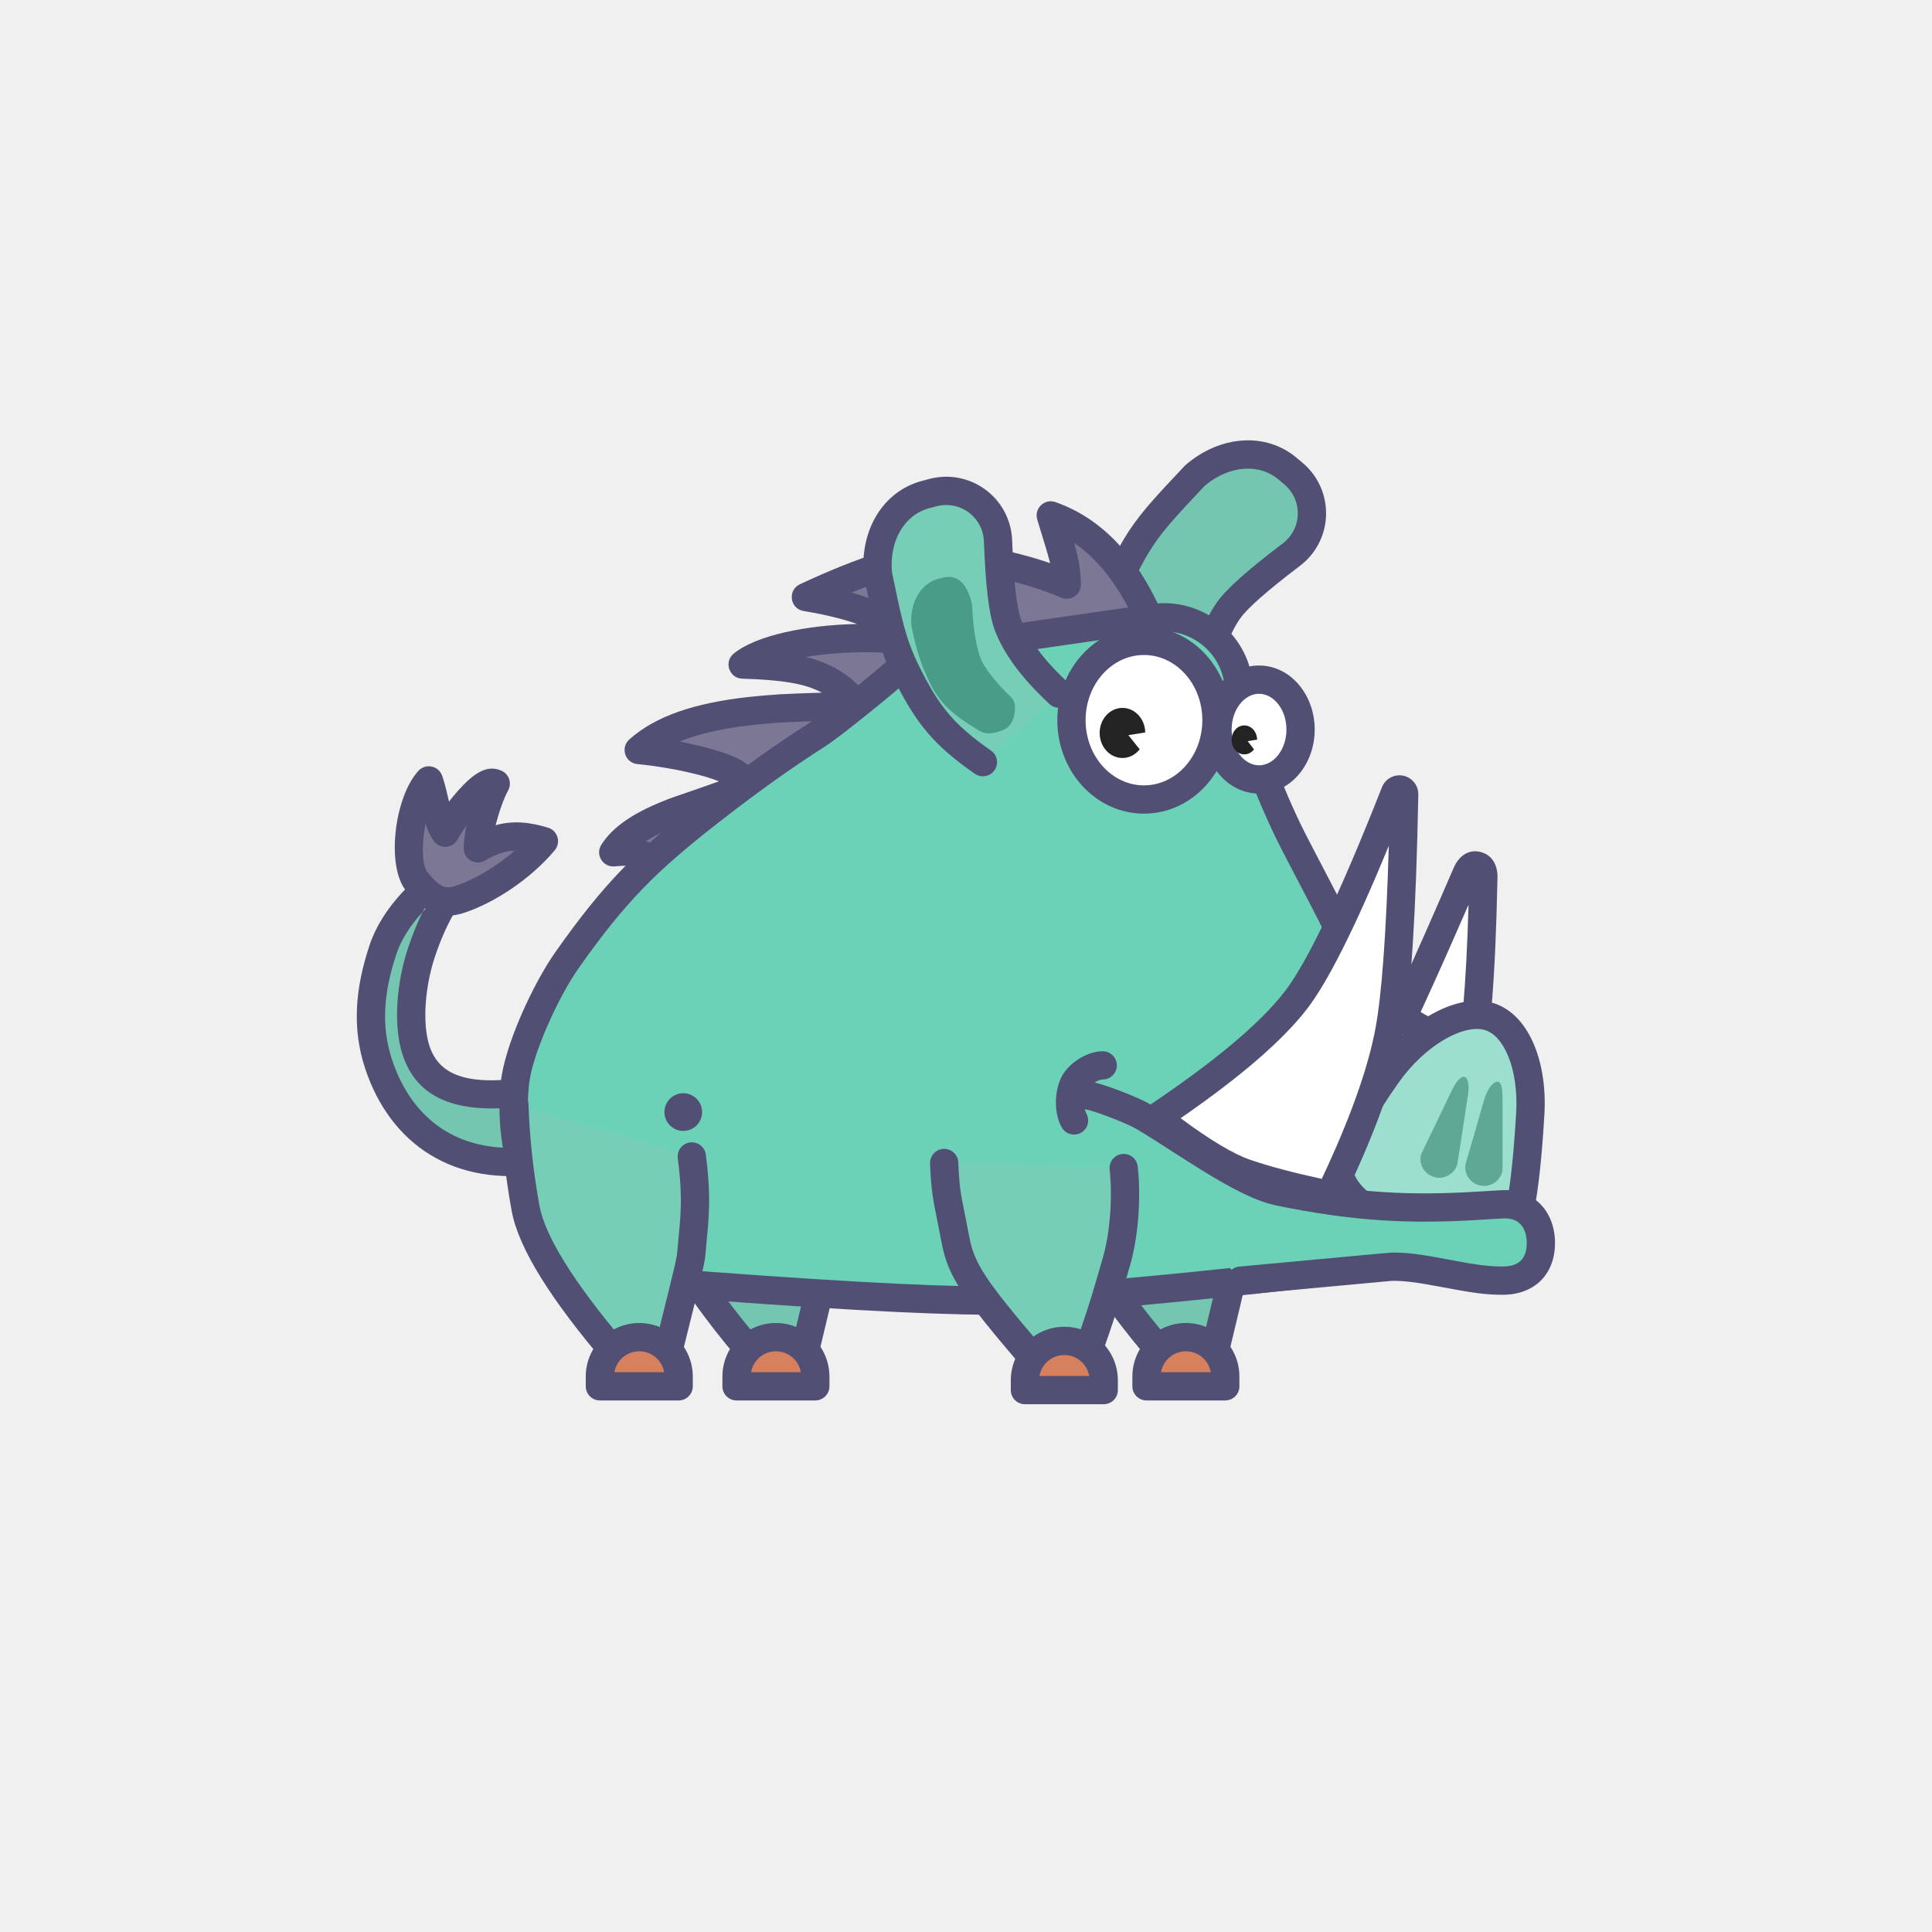
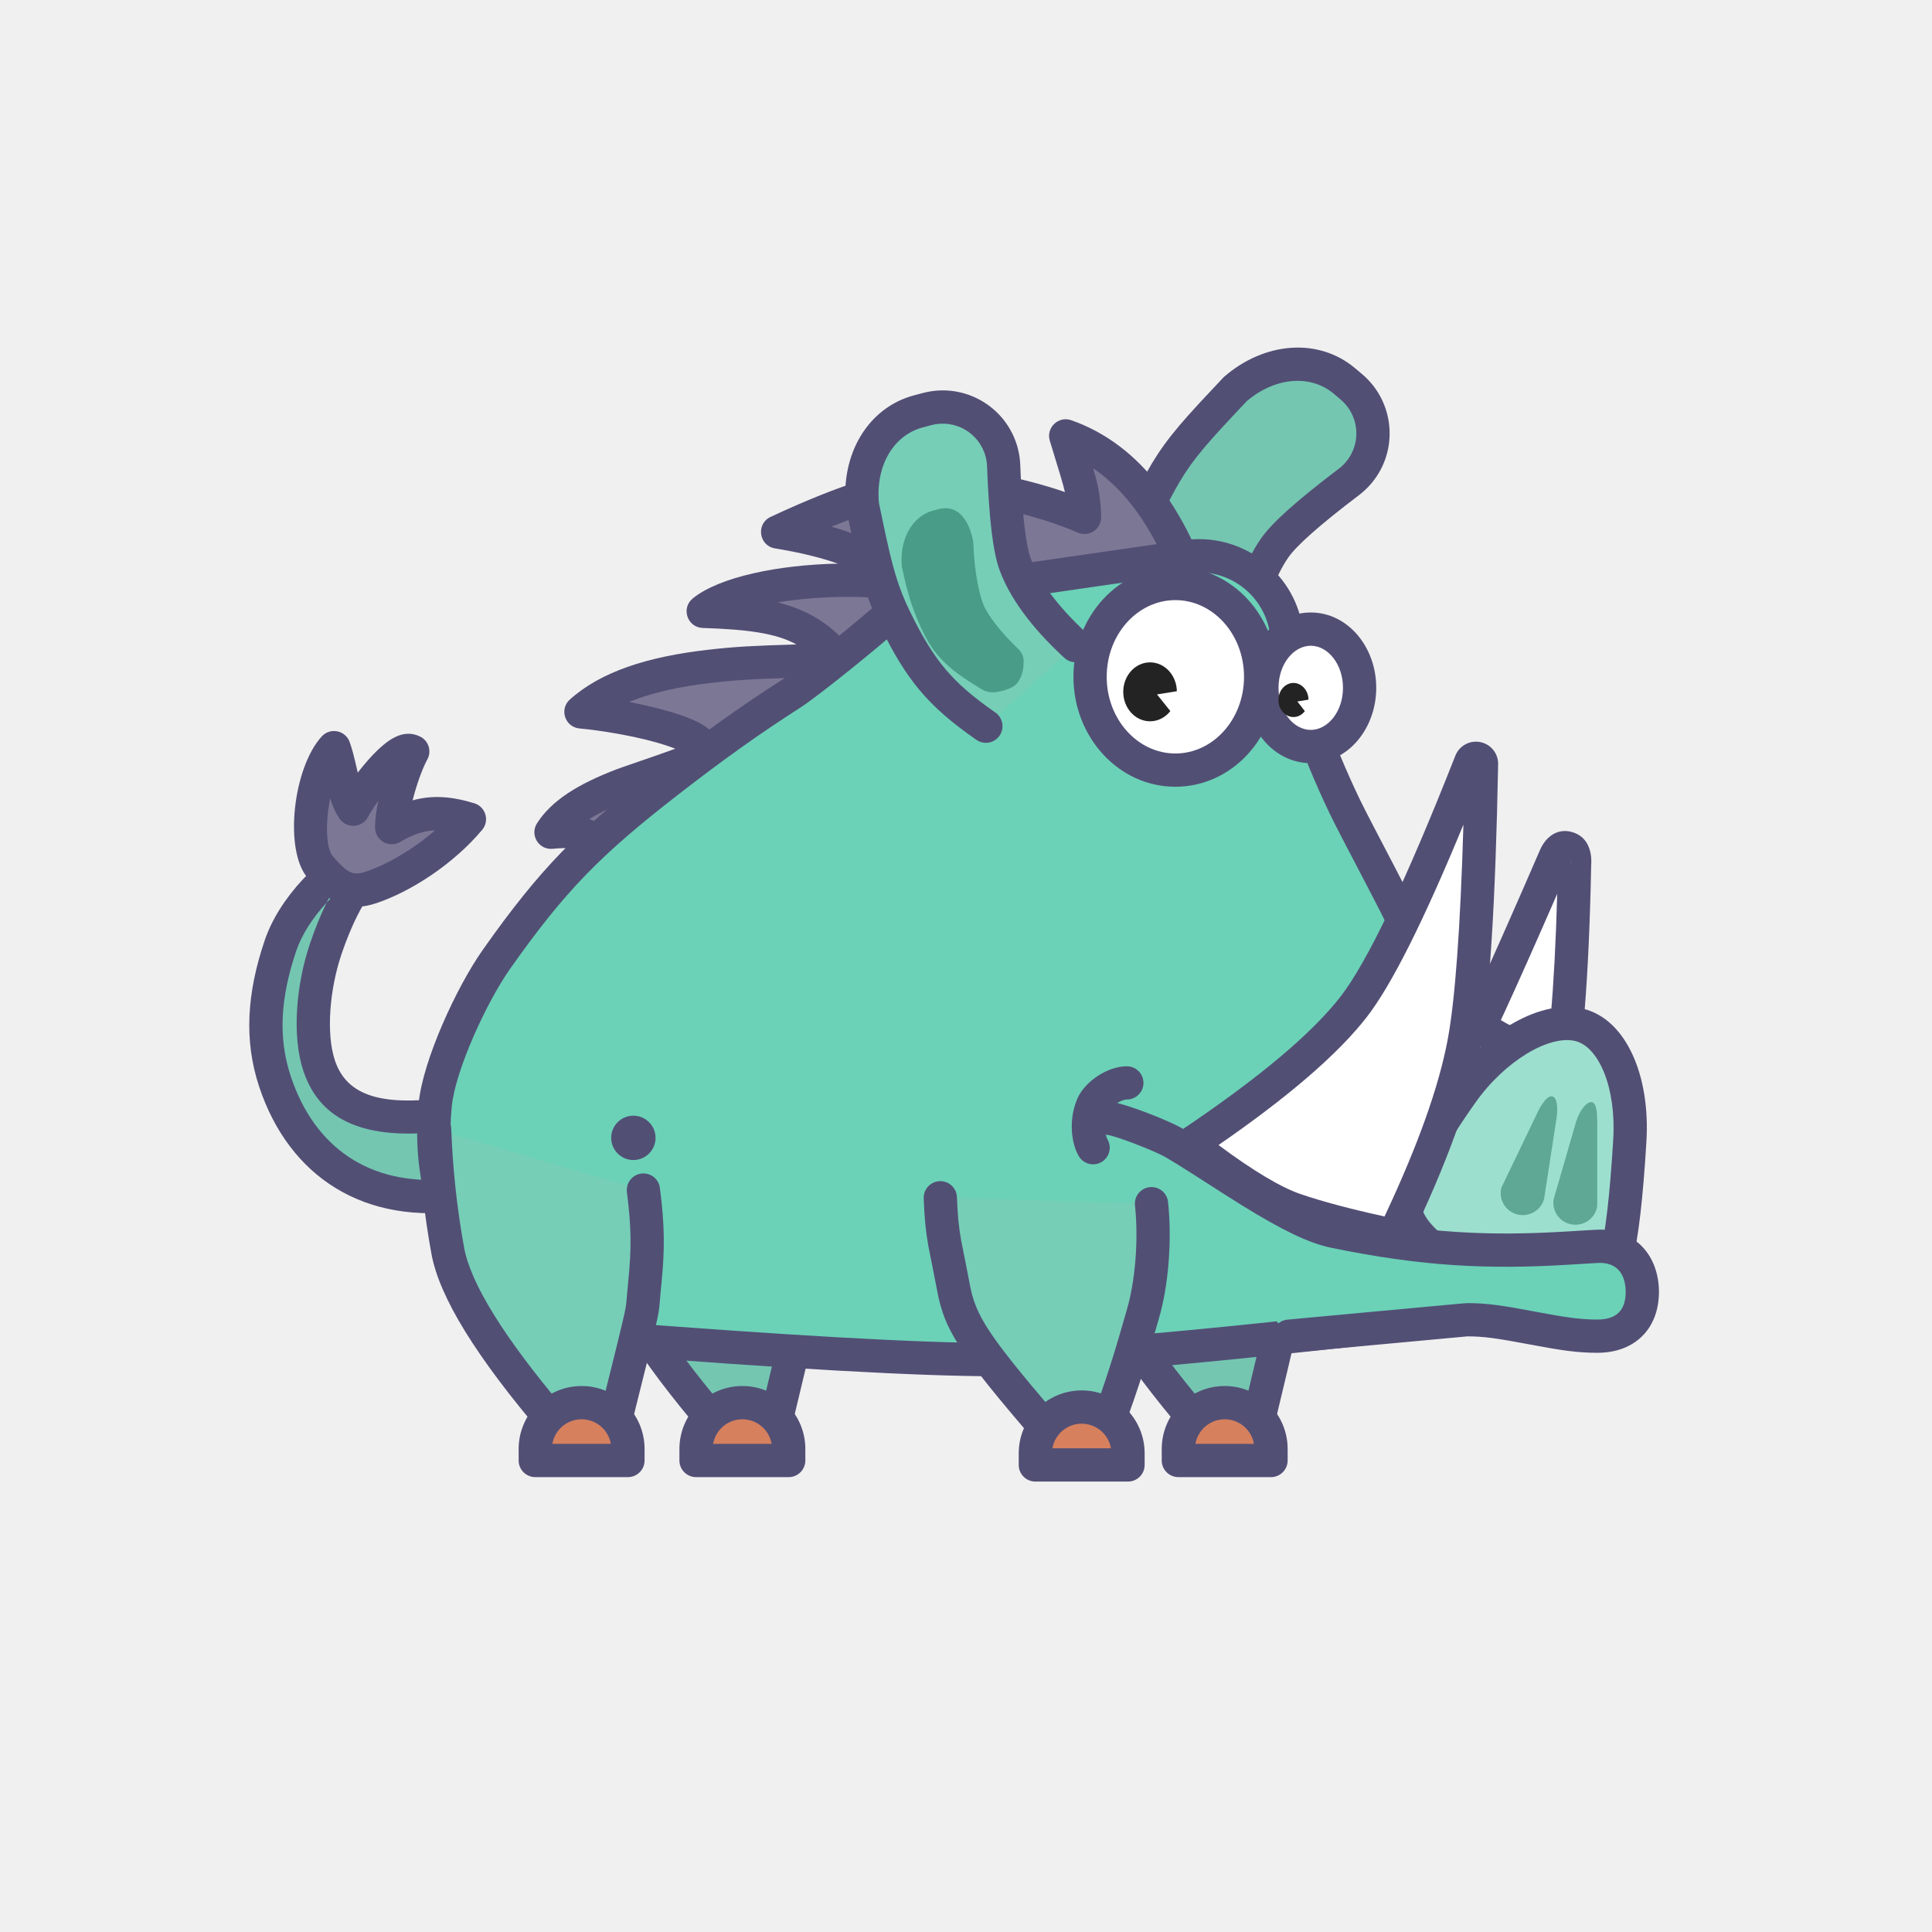
- <svg xmlns="http://www.w3.org/2000/svg" width="800px" height="800px" viewBox="0 0 1024 1024" class="icon" version="1.1">
+ <svg xmlns="http://www.w3.org/2000/svg" width="800px" height="800px" viewBox="76.8 76.8 870.4 870.4" class="icon" version="1.1">
  <path d="M583.74 354.691c-0.07-27.823 5.108-41.245 16.159-61.29 7.927-14.383 16.114-22.888 33.4-41.287 15.233-13.145 35.453-15.233 49.172-3.689l3.094 2.602c11.599 9.765 13.112 27.076 3.377 38.67a27.628 27.628 0 0 1-4.428 4.208c-18.352 13.906-29.112 23.537-33.402 29.679-6.161 8.811-11.604 22.481-14.436 43.245" fill="#74C6B1" />
  <path d="M677.651 254.159l3.092 2.602c8.439 7.103 9.536 19.693 2.465 28.118a19.938 19.938 0 0 1-3.217 3.057c-18.764 14.219-30.076 24.284-35.016 31.357-7.58 10.839-12.955 26.237-15.717 46.525a7.493 7.493 0 1 0 14.848 2.023c2.458-18.085 7.063-31.254 13.15-39.961 3.746-5.362 14.254-14.716 31.784-28.003a34.724 34.724 0 0 0 5.639-5.362c12.398-14.761 10.472-36.799-4.291-49.217l-3.094-2.602c-16.516-13.904-40.78-11.886-58.89 3.746-0.195 0.167-0.387 0.35-0.562 0.539-10.357 11.019-12.318 13.127-15.947 17.201-5.734 6.449-9.85 11.659-13.549 17.276a124.935 124.935 0 0 0-5.013 8.324c-13.03 23.642-17.156 38.093-17.091 64.924a7.493 7.493 0 0 0 14.98-0.04c-0.06-24.126 3.372-36.127 15.23-57.654a108.904 108.904 0 0 1 4.403-7.318c3.257-4.945 6.938-9.608 12.231-15.557 3.459-3.891 5.395-5.974 15.385-16.601 12.83-10.879 28.772-12.133 39.179-3.377z" fill="#524F75" />
  <path d="M786.137 466.897c-1.166 59.055-4.795 88.601-8.467 108.099-3.929 20.862-13.212 46.482-27.855 76.867L686.829 628.157c23.03-30.902 38.39-53.508 46.087-67.814 7.215-13.402 20.49-42.016 44.754-98.089 1.446-3.032 3.354-4.116 5.714-3.254 3.542 1.286 2.772 6.883 2.752 7.897z" fill="#FFFFFF" />
  <path d="M739.518 563.892c-7.228 13.424-20.79 33.625-40.755 60.746l47.244 17.78c12.683-27.126 20.78-50.096 24.301-68.813 4.163-22.113 6.838-50.398 8.04-94.101-19.289 44.272-31.649 71.041-38.83 84.388z m45.029-98.669l-0.025-0.01a2.812 2.812 0 0 1-0.23 0.197l0.14 0.067a1.936 1.936 0 0 1 0.052-0.102c0.017-0.05 0.042-0.1 0.062-0.152z m0.487 111.156c-4.069 21.594-13.567 47.806-28.467 78.733a7.493 7.493 0 0 1-9.391 3.759l-62.986-23.707a7.5 7.5 0 0 1-3.374-11.491c22.828-30.628 38.023-52.988 45.501-66.885 7.655-14.221 21.766-45.034 44.479-97.52 3.072-6.454 8.716-9.668 15.155-7.318 4.526 1.651 6.801 5.357 7.513 9.726 0.277 1.693 0.297 3.194 0.19 4.943-1.046 52.291-3.894 84.662-8.619 109.76zM793.63 467.044c0 0.01 0 0.02-0.005 0.027 0.005-0.01 0.005-0.02 0.005-0.027z" fill="#524F75" />
  <path d="M439.099 602.951c3.297 25.573 0.839 42.199 0 53.668s-3.312 21.317-13.115 62.117H399.772c-29.244-34.227-45.513-60.361-48.805-78.398a381.108 381.108 0 0 1-5.927-54.811" fill="#74C6B1" />
  <path d="M399.772 711.243l5.697 2.63c-0.752-0.884-1.496-1.756-2.23-2.63h-3.467z m20.305 0c9.738-40.565 10.647-44.921 11.421-53.59 0.047-0.522 0.09-1.044 0.127-1.581 0.085-1.169 0.187-2.395 0.332-4.076 0 0 0.297-3.352 0.382-4.358 1.349-15.717 1.394-27.683-0.674-43.732a7.485 7.485 0 0 1 6.474-8.384 7.488 7.488 0 0 1 8.389 6.474c2.225 17.253 2.175 30.23 0.742 46.927l-0.385 4.383c-0.142 1.616-0.237 2.777-0.317 3.861-0.045 0.614-0.095 1.219-0.147 1.821-0.907 10.178-1.833 14.393-13.155 61.502a7.49 7.49 0 0 1-7.285 5.747H399.772a7.493 7.493 0 0 1-5.697-2.63c-30.051-35.173-46.879-62.212-50.478-81.925a387.874 387.874 0 0 1-6.044-55.883 7.49 7.49 0 0 1 7.22-7.752 7.485 7.485 0 0 1 7.755 7.218 372.911 372.911 0 0 0 5.812 53.728c2.907 15.932 17.87 40.268 44.899 72.259h16.839v-0.007z" fill="#524F75" />
  <path d="M411.256 708.718a20.87 20.87 0 0 1 20.872 20.87v5.187H390.384v-5.187a20.872 20.872 0 0 1 20.872-20.87z" fill="#D6805E" />
  <path d="M411.256 716.211a13.384 13.384 0 0 0-13.182 11.077h26.364a13.382 13.382 0 0 0-13.182-11.077z m0-14.985c15.665 0 28.365 12.698 28.365 28.362v5.187a7.493 7.493 0 0 1-7.493 7.493H390.384a7.493 7.493 0 0 1-7.493-7.493v-5.187c0-15.665 12.7-28.362 28.365-28.362z" fill="#524F75" />
  <path d="M656.386 602.951c3.297 25.573 0.839 42.199 0 53.668s-3.312 21.317-13.112 62.117h-26.217c-29.244-34.227-45.511-60.361-48.805-78.398a381.82 381.82 0 0 1-5.927-54.811" fill="#74C6B1" />
  <path d="M617.057 711.243l5.697 2.63c-0.754-0.884-1.501-1.756-2.233-2.63h-3.464z m20.308 0c9.733-40.565 10.647-44.921 11.419-53.59 0.047-0.522 0.085-1.044 0.127-1.581 0.087-1.169 0.185-2.395 0.335-4.076l0.382-4.358c1.346-15.717 1.396-27.683-0.677-43.732a7.483 7.483 0 0 1 6.474-8.384 7.485 7.485 0 0 1 8.387 6.474c2.225 17.253 2.175 30.23 0.744 46.927-0.09 1.029-0.387 4.401-0.382 4.383a212.363 212.363 0 0 0-0.32 3.861 82.669 82.669 0 0 1-0.147 1.821c-0.907 10.178-1.833 14.393-13.16 61.502a7.488 7.488 0 0 1-7.283 5.747h-26.207a7.483 7.483 0 0 1-5.694-2.63c-30.051-35.173-46.879-62.212-50.478-81.925a388.231 388.231 0 0 1-6.047-55.883 7.485 7.485 0 0 1 7.22-7.752 7.485 7.485 0 0 1 7.755 7.22 373.61 373.61 0 0 0 5.809 53.73c2.907 15.932 17.87 40.266 44.904 72.254h16.839v-0.007z" fill="#524F75" />
  <path d="M628.544 708.718a20.867 20.867 0 0 1 20.87 20.87v5.187h-41.739v-5.187a20.87 20.87 0 0 1 20.87-20.87z" fill="#D6805E" />
  <path d="M628.544 716.211a13.382 13.382 0 0 0-13.182 11.077h26.367a13.387 13.387 0 0 0-13.185-11.077z m0-14.985c15.665 0 28.362 12.698 28.362 28.362v5.187a7.493 7.493 0 0 1-7.493 7.493h-41.739c-4.136 0-7.493-3.357-7.493-7.493v-5.187c0-15.665 12.698-28.362 28.362-28.362z" fill="#524F75" />
  <path d="M619.395 357.114c-12.857-45.858-33.677-73.833-62.469-83.928 5.355 17.415 8.457 26.172 8.457 36.697-18.172-7.85-46.647-15.01-69.332-15.01-15.123 0-38.093 7.195-68.908 21.589 27.89 4.546 46.744 12.355 56.567 23.427-27.303-3.986-73.96-0.844-90.077 12.33 23.642 0.779 45.66 1.983 60.728 21.734-28.677 1.718-87.964-1.361-115.822 23.564 20.248 1.931 54.297 8.981 55.091 17.193 0.797 8.214-53.513 13.477-68.593 37.031 23.197-2.021 24.806 8.102 26.739 31.504 1.933 23.402 74.507 1.224 139.986-31.504 43.657-21.821 86.198-53.363 127.633-94.628z" fill="#7B7795" />
  <path d="M549.766 275.386c-1.806-5.874 3.844-11.304 9.643-9.271 31.449 11.029 53.748 40.985 67.199 88.976a7.495 7.495 0 0 1-1.926 7.33c-41.977 41.807-85.162 73.825-129.566 96.019-33.839 16.913-68.68 30.633-95.337 37.364-14.426 3.644-26.289 5.225-35.163 4.456-11.609-1.004-19.473-6.376-20.303-16.399-2.003-24.234-3.207-26-18.622-24.658-6.194 0.539-10.312-6.266-6.961-11.504 6.616-10.332 18.527-17.69 36.012-24.381 2.615-0.999 17.57-5.992 26.287-9.206-2.615-1.049-5.867-2.108-9.616-3.127-10.02-2.725-23.033-5.005-33.585-6.012-6.504-0.619-9.154-8.687-4.286-13.042 14.039-12.56 34.931-19.304 62.621-22.446 11.816-1.341 20.228-1.793 39.456-2.355-9.223-5.035-21.721-6.748-42.236-7.423-6.918-0.227-9.853-8.909-4.496-13.29 11.916-9.743 38.84-15.175 65.404-15.69-7.885-2.77-17.338-5.075-28.357-6.871-7.275-1.186-8.644-11.064-1.966-14.184 31.734-14.821 55.581-22.291 72.077-22.291 18.265 0 41.34 4.496 60.528 11.092-0.904-3.826-2.69-9.686-6.811-23.087zM342.303 445.797l0.629-0.387c-0.212 0.127-0.422 0.255-0.629 0.387z m17.838-52.721l0.13-0.052-0.13 0.052z m209.031-105.392l0.155 0.105a2.108 2.108 0 0 1-0.155-0.105zM342.933 445.408l-0.629 0.387c4.313 1.551 7.69 4.148 10.275 7.945 4.116 6.044 5.31 12.445 6.668 28.884 0.107 1.309 1.494 2.258 6.658 2.705 6.886 0.594 17.253-0.784 30.203-4.056 25.5-6.441 59.365-19.773 92.307-36.24 41.802-20.895 82.652-50.923 122.545-90.117-9.76-32.658-23.682-54.899-41.634-67.127 2.42 8.654 2.712 10.752 3.249 16.082 0.2 2.001 0.3 3.989 0.3 6.009 0 5.387-5.517 9.014-10.46 6.878-18.996-8.204-46.312-14.396-66.36-14.396-10.302 0-25.285 3.886-44.726 11.706 17.318 4.94 29.983 11.816 37.993 20.842 4.638 5.227 0.227 13.397-6.686 12.388-17.001-2.483-38.185-1.956-55.498 0.894 0.692 0.175 1.386 0.36 2.083 0.552 12.79 3.547 23.033 10.078 31.105 20.657 3.639 4.768 0.477 11.666-5.51 12.021-3.716 0.222-7.553 0.365-14.586 0.559-21.816 0.614-30.305 1.019-42.369 2.39-14.953 1.696-27.516 4.503-37.588 8.644 5.2 1.064 10.412 2.235 15.08 3.504 16.052 4.366 24.913 8.884 25.745 17.46 0.462 4.76-2.108 7.932-6.134 10.41-4.476 2.755-33.063 12.231-34.858 12.917-6.826 2.615-12.553 5.292-17.173 8.1z" fill="#524F75" />
  <path d="M282.781 578.118c-35.618 5.567-55.393-0.762-62.217-21.234-5.175-15.532-1.926-38.035 2.94-52.451 4.111-12.186 11.659-30.173 24.671-41.899l-2.715-4.848c-20.393 10.73-36.662 28.425-42.331 45.221-6.456 19.134-9.551 39.846-2.423 61.238 10.864 32.608 38.632 57.824 85.789 50.456l-3.714-36.482z" fill="#74C6B1" />
  <path d="M281.625 570.713a7.493 7.493 0 0 1 8.612 6.644l3.716 36.482a7.493 7.493 0 0 1-6.296 8.162c-46.824 7.318-80.636-15.215-94.056-55.491-7.001-21.009-5.567-42.304 2.433-66.003 6.386-18.919 24.144-37.985 45.94-49.454a7.493 7.493 0 0 1 10.025 2.97l2.715 4.848a7.49 7.49 0 0 1-1.521 9.226c-9.78 8.811-17.058 22.341-22.588 38.73-5.31 15.737-6.953 35.62-2.93 47.688 5.327 15.992 21.179 21.319 53.95 16.199zM210.23 505.299c-7.038 20.855-8.257 38.937-2.413 56.472 10.502 31.524 34.966 49.319 70.481 46.275l-2.185-21.472c-34.401 3.901-55.024-4.423-62.654-27.328-5.212-15.647-3.312-38.66 2.95-57.214 2.228-6.604 4.718-12.82 7.545-18.579-6.436 6.978-11.259 14.548-13.724 21.846z m38.722-40.985l-3.489-6.631-6.536 3.661 2.715 4.848 6.536-3.661-5.015-5.567c-7.815 7.041-14.069 16.012-19.209 26.487 6.816-7.388 15.445-14.109 24.998-19.136z" fill="#524F75" />
  <path d="M226.699 414.036c3.297 8.839 4.598 21.282 9.151 27.571 4.513-8.639 19.306-29.576 26.349-26.474-5 9.503-9.321 27.773-8.879 34.459 14.069-8.682 24.818-7.308 34.936-4.408-14.001 17.308-33.605 27.838-43.42 31.387-9.815 3.549-15.198 0.569-23.412-8.657-8.214-9.226-5.085-42.196 5.275-53.877z" fill="#7B7795" />
  <path d="M226.746 462.528c6.798 7.91 9.151 8.909 15.153 6.858 9.443-3.229 21.014-9.895 30.9-18.497-5.11 0.19-9.98 1.813-15.7 5.205-4.855 2.88-11.032-0.44-11.306-6.079-0.15-3.074 0.43-7.565 1.494-12.528-1.921 2.707-3.606 5.345-4.755 7.455-2.662 4.89-9.538 5.27-12.725 0.704-1.816-2.602-3.07-5.312-4.266-9.174-2.123 10.697-1.988 22.338 1.206 26.055z m63.725-23.842c5.132 1.568 7.001 7.865 3.554 11.978-12.995 15.505-32.024 27.685-47.281 32.9-12.698 4.341-20.965 0.832-31.364-11.271-10.779-12.543-6.531-49.674 6.381-63.728 3.824-4.161 10.7-2.755 12.583 2.572 1.101 3.122 1.806 5.832 3.162 11.701l0.302 1.304 0.17 0.729a104.423 104.423 0 0 1 4.928-5.947c8.344-9.283 15.387-13.889 22.988-10.38a7.493 7.493 0 0 1 3.429 10.407c-2.443 4.451-4.965 11.843-6.639 18.42 9.009-2.493 17.7-1.768 27.788 1.314z" fill="#524F75" />
  <path d="M524.643 689.327c33.61 0 106.224-6.641 217.847-19.928 15.867-0.47 37.306-0.572 43.188-15.293 13.614-34.082 21.037-49.906 21.037-79.737 0-22.301-72.849-12.033-95.632-78.164-6.993-20.295-43.93-70.296-54.846-135.767-3.559-21.347-23.547-35.94-44.999-32.845l-112.493 16.224a39.786 39.786 0 0 0-21.347 10.158c-4.306 3.976-33.902 28.774-44.094 35.313-19.436 12.47-35.76 24.194-55.98 39.904-29.494 22.915-48.463 39.514-76.83 79.747-8.037 11.399-25.515 44.574-27.601 65.431-1.394 13.901-0.577 26.904 2.445 39.004 6.456 25.153 32.858 64.829 70.566 65.886 85.546 6.711 145.123 10.068 178.738 10.068z" fill="#6BD2B7" />
  <path d="M524.643 696.82c-33.839 0-93.509-3.359-179.143-10.073-19.533-0.609-37.393-10.295-52.117-26.322-12.168-13.245-21.487-30.308-25.315-45.233-3.239-12.957-4.111-26.826-2.635-41.567 1.916-19.131 16.933-51.979 28.934-69.003 25.825-36.627 42.896-53.795 78.358-81.348 20.925-16.257 37.359-27.993 56.53-40.291 7.875-5.053 36.002-27.995 43.058-34.511a47.276 47.276 0 0 1 25.363-12.071l112.495-16.224c25.475-3.674 49.224 13.662 53.453 39.029 4.353 26.119 13.09 51.252 25.845 77.851 4.82 10.055 26.342 49.881 28.694 56.71 7.53 21.844 21.032 35.865 40.765 45.91 5.327 2.712 10.904 5.053 17.83 7.605 1.726 0.634 13.372 4.75 16.411 5.924 14.174 5.465 21.032 10.874 21.032 21.164 0 13.155-1.376 24.134-4.338 35.468-2.962 11.321-3.042 11.531-17.228 47.049-5.165 12.927-17.381 17.98-36.25 19.414-3.564 0.267-6.074 0.365-12.493 0.552-112.59 13.322-185.269 19.966-219.251 19.966z m0-14.985c33.205 0 105.649-6.624 216.956-19.873 1.264-0.067 1.264-0.067 1.866-0.085 6.179-0.177 8.544-0.27 11.783-0.517 13.674-1.039 21.107-4.111 23.467-10.033 13.819-34.586 13.926-34.868 16.651-45.281 2.637-10.078 3.851-19.788 3.851-31.677 0-1.668-2.742-3.824-11.441-7.185-2.797-1.081-14.291-5.145-16.192-5.844-7.435-2.737-13.522-5.295-19.449-8.309-22.99-11.701-39.249-28.577-48.138-54.382-1.878-5.46-22.738-44.054-28.043-55.114-13.312-27.773-22.498-54.19-27.109-81.863-2.887-17.328-19.114-29.177-36.537-26.664l-112.493 16.224a32.283 32.283 0 0 0-17.333 8.247c-7.645 7.058-36.384 30.503-45.133 36.115-18.769 12.041-34.841 23.52-55.426 39.511-34.359 26.696-50.401 42.828-75.304 78.149-10.647 15.1-24.658 45.745-26.272 61.865-1.309 13.065-0.547 25.205 2.25 36.392 7.655 29.838 34.863 59.457 63.518 60.259 85.734 6.718 145.163 10.065 178.526 10.065z" fill="#524F75" />
  <path d="M366.669 612.941c3.297 25.573 0.839 37.204 0 48.672s-3.312 16.322-13.115 57.122H327.343C298.099 684.509 281.83 658.375 278.538 640.337A381.108 381.108 0 0 1 272.611 585.526" fill="#76CEB7" />
  <path d="M327.343 711.243l5.697 2.63c-0.752-0.884-1.496-1.756-2.23-2.63h-3.467z m31.377-45.658c0.205-1.434 0.357-2.882 0.477-4.518a206.696 206.696 0 0 1 0.529-5.927l0.195-1.981c1.344-13.717 1.384-23.237-0.682-39.264a7.485 7.485 0 0 1 6.474-8.384 7.488 7.488 0 0 1 8.389 6.474c2.225 17.258 2.18 27.873 0.734 42.638l-0.195 1.986-0.185 1.913a173.163 173.163 0 0 0-0.312 3.639 81.878 81.878 0 0 1-0.584 5.532c-0.832 5.864-10.345 42.923-12.718 52.796a7.49 7.49 0 0 1-7.285 5.747H327.343a7.493 7.493 0 0 1-5.697-2.63C291.595 688.433 274.767 661.394 271.168 641.681A387.874 387.874 0 0 1 265.124 585.798a7.493 7.493 0 1 1 14.975-0.534 372.911 372.911 0 0 0 5.812 53.728c2.907 15.932 17.87 40.268 44.899 72.259h16.869c3.564-14.383 10.44-41.432 11.042-45.665z" fill="#524F75" />
  <path d="M362.146 589.424m-9.99 0a9.99 9.99 0 1 0 19.98 0 9.99 9.99 0 1 0-19.98 0Z" fill="#524F75" />
  <path d="M338.827 708.718a20.87 20.87 0 0 1 20.872 20.87v5.187H317.954V729.588a20.872 20.872 0 0 1 20.872-20.87z" fill="#D6805E" />
  <path d="M338.827 716.211a13.384 13.384 0 0 0-13.182 11.077h26.364a13.382 13.382 0 0 0-13.182-11.077z m0-14.985c15.665 0 28.365 12.698 28.365 28.362v5.187a7.493 7.493 0 0 1-7.493 7.493H317.954a7.493 7.493 0 0 1-7.493-7.493V729.588c0-15.665 12.7-28.362 28.365-28.362z" fill="#524F75" />
  <path d="M809.767 584.547c1.586 25.318 1.693 43.263 0.322 53.84-2.063 15.862-23.322 19.458-45.196 17.56-21.879-1.903-53.857-16.102-52.182-33.385 1.121-11.519 7.538-28.155 19.244-49.906 12.61-23.564 33.755-38.934 48.942-37.059 15.19 1.873 27.253 22.358 28.869 48.95z" fill="#9DDFCE" />
  <path d="M803.58 590.204c1.441-23.452-6.529-41.767-17.023-44.387-11.521-2.88-31.594 8.617-45.161 27.875-13.742 19.414-21.736 34.391-23.987 44.487-2.113 9.478 20.108 25.905 41.962 30.538 21.781 4.615 36.035 1.928 38.185-6.454 2.503-9.74 4.536-27.186 6.024-52.059z m14.955 0.909c-1.536 25.755-3.664 43.962-6.464 54.879-4.975 19.366-26.951 23.502-55.813 17.391-29.072-6.161-58.121-27.641-53.475-48.453 2.78-12.498 11.581-28.982 26.367-49.876 16.736-23.767 42.366-38.445 61.04-33.775 19.179 4.8 30.181 30.063 28.345 59.834z" fill="#524F75" />
  <path d="M776.097 570.755c2.223 0.46 2.79 5.122 1.801 10.769l-5.455 35.385c-1.419 5.27-6.878 8.397-12.181 6.986-5.307-1.409-8.459-6.826-7.036-12.101l15.557-32.341c2.4-5.327 5.095-9.154 7.313-8.699zM793.937 573.34c2.16 0.445 2.445 4.508 2.445 10.163v36.729c-0.859 5.387-5.957 9.066-11.381 8.212-5.43-0.854-9.126-5.914-8.272-11.299l10.123-34.946c1.593-5.262 4.925-9.296 7.086-8.859z" fill="#5EA895" />
  <path d="M577.161 580.758c3.836 0.519 21.856 7.008 28.747 11.042 20.952 12.263 52.381 35.743 72.092 39.801 60.146 12.385 97.15 7.712 118.432 6.698 11.961-0.572 19.686 7.225 20.245 19.369 0.017 0.342 0.025 0.684 0.025 1.026 0 12.78-7.682 20.083-20.27 20.083-19.686 0-39.324-7.4-58.543-7.4-0.864 0-79.884 7.4-80.454 7.4" fill="#6BD2B7" />
  <path d="M576.157 588.183c3.332 0.452 20.512 6.891 25.965 10.083 3.362 1.968 7.141 4.311 12.176 7.525 2.135 1.361 11.296 7.258 13.712 8.799 3.06 1.951 5.737 3.639 8.297 5.225 17.43 10.784 29.853 17.001 40.181 19.124 41.47 8.539 71.17 9.835 107.61 7.603 1.484-0.09 6.191-0.39 6.786-0.425 2.463-0.155 4.258-0.26 5.902-0.337 7.57-0.362 12.023 3.966 12.41 12.228 0.01 0.23 0.015 0.457 0.015 0.684 0 8.492-4.178 12.585-12.778 12.585-7.588 0-13.939-0.894-28.05-3.569-15.22-2.88-21.864-3.831-30.493-3.831-0.767 0-6.509 0.532-40.918 3.721-18.844 1.748-39.706 3.679-39.536 3.679a7.493 7.493 0 0 0 0 14.985c0.532 0 0.727-0.02 13.379-1.189l12.79-1.186 14.633-1.359c20.957-1.943 39.684-3.669 39.644-3.669 7.37 0 13.424 0.867 27.708 3.569 15.035 2.847 22.006 3.831 30.842 3.831 16.806 0 27.763-10.732 27.763-27.576 0-0.46-0.01-0.914-0.035-1.376-0.752-16.332-12.018-27.268-28.085-26.499-1.731 0.08-3.591 0.187-6.122 0.347l-6.773 0.425c-35.226 2.16-63.648 0.917-103.669-7.323-8.045-1.658-19.356-7.315-35.323-17.193a672.134 672.134 0 0 1-8.12-5.113c-2.378-1.519-11.544-7.42-13.709-8.801-5.185-3.307-9.111-5.744-12.673-7.827-7.061-4.131-26.077-11.264-31.522-12.001a7.498 7.498 0 0 0-2.008 14.86z" fill="#524F75" />
  <path d="M595.571 619.083c2.205 20.36-1.129 40.358-3.804 49.439-2.67 9.084-7.712 28.212-16.926 52.209h-26.479c-29.244-34.259-38.782-46.165-42.074-64.22-3.292-18.055-5.2-21.686-5.859-40.201" fill="#76CEB7" />
  <path d="M569.659 713.238h-17.845c-29.891-35.108-35.528-43.675-38.155-58.071-0.954-5.255-3.514-17.685-3.864-19.648-1.039-5.797-1.581-11.119-1.878-19.473a7.493 7.493 0 0 0-14.975 0.532c0.322 9.036 0.934 15.058 2.103 21.586 0.397 2.205 2.96 14.668 3.876 19.688 3.354 18.41 10.008 28.23 43.737 67.741a7.493 7.493 0 0 0 5.697 2.63h26.482a7.503 7.503 0 0 0 6.996-4.81 497.217 497.217 0 0 0 11.084-32.176c1.219-3.964 2.33-7.717 3.572-12.028 0.04-0.137 2.033-7.098 2.463-8.572 3.931-13.334 6.059-34.014 4.069-52.366a7.49 7.49 0 1 0-14.895 1.616c1.766 16.317-0.155 35.018-3.542 46.517-0.457 1.536-2.468 8.577-2.493 8.659a675.515 675.515 0 0 1-3.492 11.766 494.182 494.182 0 0 1-8.939 26.409z" fill="#524F75" />
  <path d="M564.117 710.698a20.872 20.872 0 0 1 20.872 20.87V736.78H543.244v-5.21a20.875 20.875 0 0 1 20.872-20.872z" fill="#D6805E" />
  <path d="M564.117 718.191a13.384 13.384 0 0 0-13.185 11.094h26.372a13.384 13.384 0 0 0-13.187-11.094z m0-14.985c15.662 0 28.365 12.703 28.365 28.362V736.78c0 4.136-3.359 7.493-7.493 7.493H543.244c-4.136 0-7.493-3.357-7.493-7.493v-5.21c0-15.665 12.703-28.365 28.365-28.365z" fill="#524F75" />
  <path d="M744.248 420.969c-1.196 62.169-3.824 104.051-7.887 125.652-4.361 23.17-14.888 52.097-31.584 86.775-18.25-3.804-33.045-7.648-44.394-11.526s-27.153-13.729-47.411-29.554c35.628-23.892 60.201-44.554 73.721-61.974 12.59-16.229 30.171-53.008 52.741-110.332a2.493 2.493 0 1 1 4.815 0.959z" fill="#FFFFFF" />
  <path d="M692.604 534.933c-12.957 16.704-35.213 35.882-66.835 57.729 15.727 11.701 28.15 19.081 37.029 22.113 9.82 3.357 22.416 6.713 37.753 10.055 14.968-31.776 24.444-58.338 28.442-79.602 3.342-17.76 5.722-50.131 7.103-96.895-17.96 43.505-32.368 72.257-43.493 86.6z m51.118 13.07c-4.498 23.914-15.243 53.423-32.196 88.643a7.5 7.5 0 0 1-8.282 4.084c-18.527-3.866-33.61-7.782-45.288-11.774-12.33-4.211-28.742-14.438-49.604-30.737-4.014-3.144-3.796-9.291 0.44-12.128 35.018-23.485 59.05-43.682 71.97-60.344 12.011-15.48 29.384-51.824 51.692-108.487a9.993 9.993 0 0 1 12.957-5.637 9.983 9.983 0 0 1 6.326 9.488c-1.199 62.579-3.849 104.755-8.015 126.891z" fill="#524F75" />
  <path d="M520.956 403.963c-22.83-15.897-30.855-27.843-40.935-48.388-7.235-14.743-9.511-26.329-14.666-51.045-2.033-20.015 7.857-37.773 25.183-42.391l3.906-1.041c14.653-3.904 29.701 4.788 33.612 19.414 0.527 1.973 0.834 4.001 0.907 6.039 0.869 23.013 2.582 37.344 5.15 44.384 3.689 10.1 11.756 22.401 27.146 36.627" fill="#76CEB7" />
  <path d="M492.469 269.379l3.906-1.041c10.66-2.84 21.599 3.482 24.444 14.109 0.385 1.434 0.604 2.905 0.662 4.388 0.884 23.53 2.647 38.567 5.602 46.674 4.531 12.42 14.061 25.657 29.097 39.559a7.493 7.493 0 1 0 10.17-11.002c-13.399-12.39-21.551-23.712-25.193-33.692-2.24-6.146-3.879-20.118-4.708-42.096a34.554 34.554 0 0 0-1.156-7.695c-4.98-18.624-24.134-29.689-42.781-24.718l-3.901 1.034c-20.865 5.56-33.125 26.589-30.71 50.391 0.027 0.26 0.067 0.517 0.12 0.774 3.087 14.803 3.689 17.615 4.948 22.925 1.993 8.399 3.901 14.758 6.379 21.009a122.76 122.76 0 0 0 3.946 8.879c11.891 24.231 21.362 35.902 43.38 51.237a7.493 7.493 0 1 0 8.567-12.298c-19.803-13.789-27.665-23.477-38.492-45.541a108.849 108.849 0 0 1-3.469-7.805c-2.183-5.505-3.891-11.194-5.727-18.942-1.201-5.068-1.798-7.85-4.775-22.128-1.563-16.746 6.551-30.52 19.693-34.022z" fill="#524F75" />
  <path d="M518.931 387.234c-1.823-1.121-3.267-2.011-4.318-2.67-10.462-6.556-16.891-12.713-21.604-22.321-4.161-8.482-6.938-15.917-9.903-30.131-1.169-11.511 4.146-22.633 14.111-25.288l2.248-0.599c8.427-2.245 13.09 3.991 15.338 12.403 0.305 1.136 0.475 2.3 0.524 3.474 0.497 13.235 2.77 22.386 4.251 26.437 1.538 4.223 5.864 10.105 11.509 16.147 1.054 1.126 2.59 2.672 4.61 4.635a7.468 7.468 0 0 1 2.268 5.475c-0.025 1.733-0.132 3.057-0.322 3.969-0.467 2.243-1.316 4.166-2.555 5.762-1.094 1.409-3.224 2.55-6.391 3.422-0.634 0.175-1.536 0.372-2.692 0.592a10 10 0 0 1-7.073-1.306z" fill="#499C87" />
  <path d="M567.141 380.566a42.771 39.864 90 1 0 79.727 0 42.771 39.864 90 1 0-79.727 0Z" fill="#FFFFFF" />
  <path d="M637.075 386.842a27.431 26.569 0 1 0 54.861 0 27.431 26.569 0 1 0-54.861 0Z" fill="#FFFFFF" />
  <path d="M667.313 420.614c16.634 0 29.506-15.467 29.506-33.942s-12.872-33.937-29.506-33.937c-16.629 0-29.501 15.467-29.501 33.939s12.87 33.942 29.501 33.942z m0-14.985c-7.682 0-14.516-8.212-14.516-18.956s6.831-18.951 14.516-18.951c7.687 0 14.521 8.214 14.521 18.954s-6.833 18.956-14.521 18.956z" fill="#524F75" />
  <path d="M664.658 397.175c-1.244 1.628-3.077 2.66-5.127 2.66-3.741 0-6.776-3.437-6.776-7.678s3.035-7.678 6.776-7.678c3.694 0 6.698 3.354 6.771 7.523l-5.02 0.829 3.377 4.343z" fill="#232323" />
  <path d="M606.32 431.244c25.525 0 45.923-22.321 45.923-49.534S631.843 332.176 606.32 332.176c-25.518 0-45.918 22.321-45.918 49.534s20.4 49.534 45.918 49.534z m0-14.985c-16.923 0-30.932-15.325-30.932-34.549S589.399 347.161 606.32 347.161c16.928 0 30.937 15.325 30.937 34.549s-14.004 34.549-30.937 34.549z" fill="#524F75" />
  <path d="M604.063 397.155c-2.215 2.817-5.487 4.601-9.141 4.601-6.668 0-12.078-5.944-12.078-13.277s5.407-13.275 12.078-13.275c6.594 0 11.946 5.799 12.076 13.007l-8.954 1.431 6.019 7.513z" fill="#232323" />
  <path d="M584.452 557.176c-8.519 0-18.527 6.591-22.031 14.044-3.839 8.17-3.624 19.234 0.237 26.179a7.493 7.493 0 1 0 13.095-7.283c-1.479-2.657-1.591-8.644 0.237-12.53 1.071-2.28 5.854-5.43 8.467-5.43a7.493 7.493 0 0 0 7.493-7.493 7.5 7.5 0 0 0-7.498-7.488z" fill="#524F75" />
</svg>
